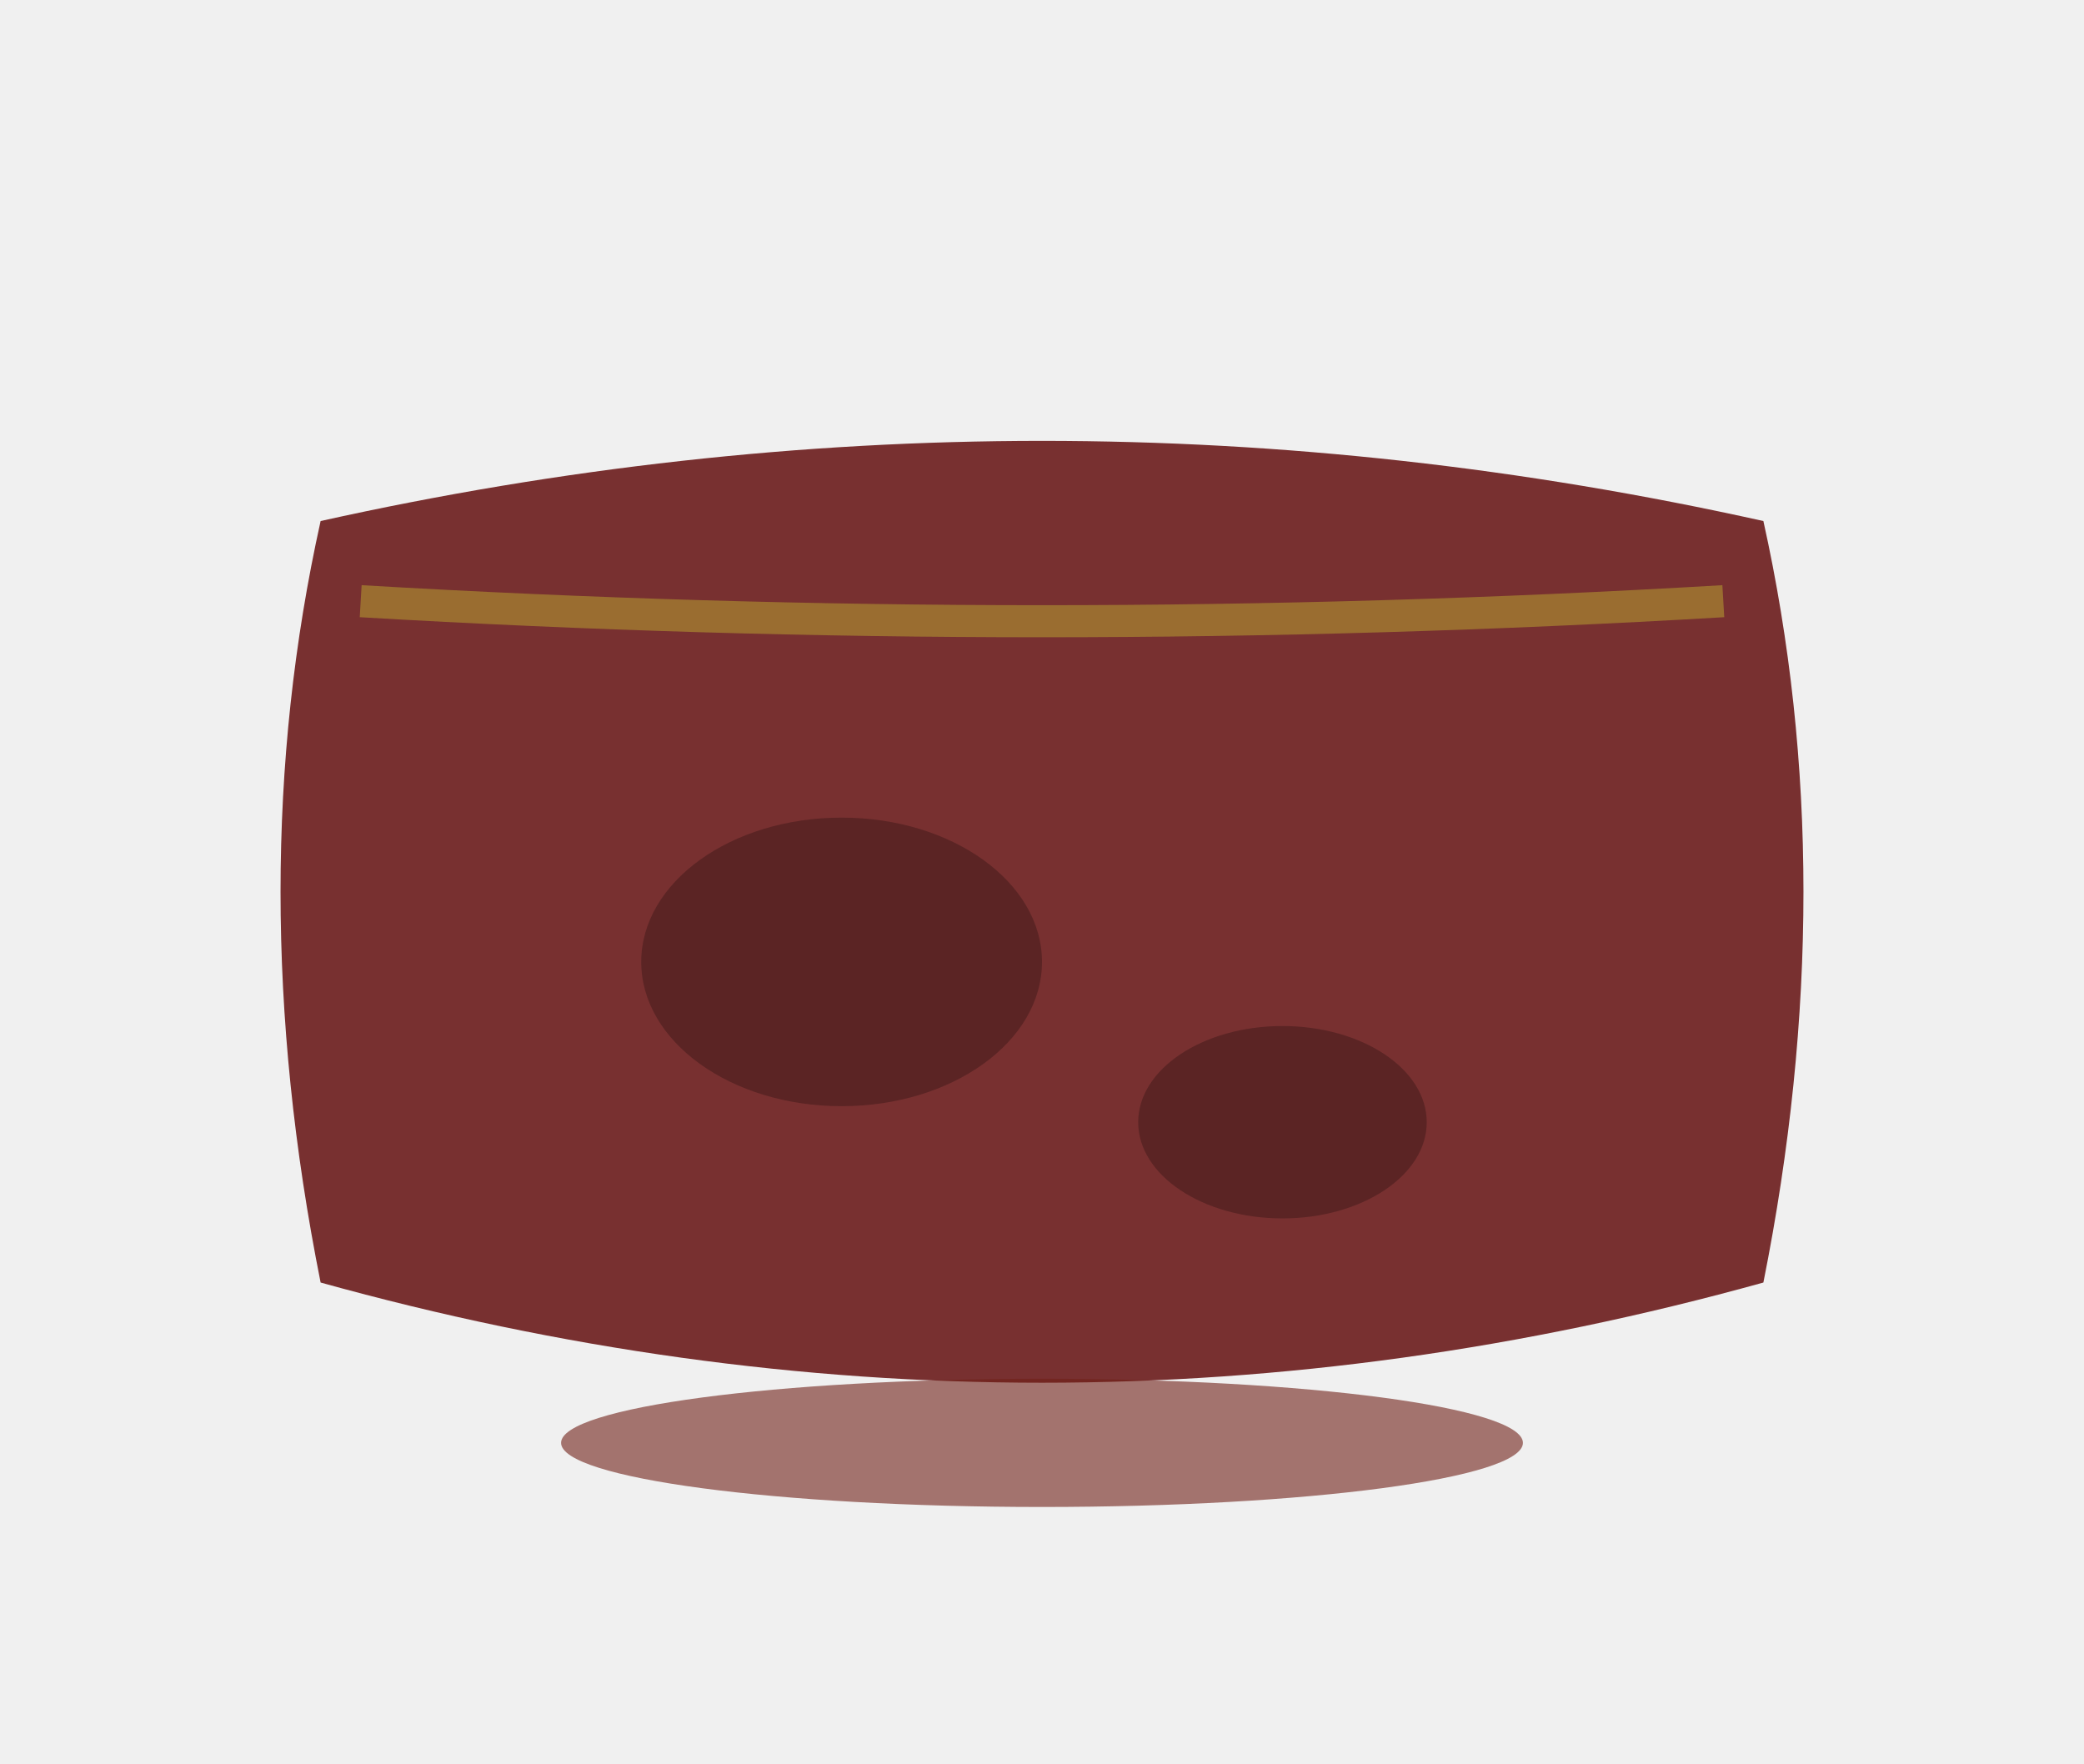
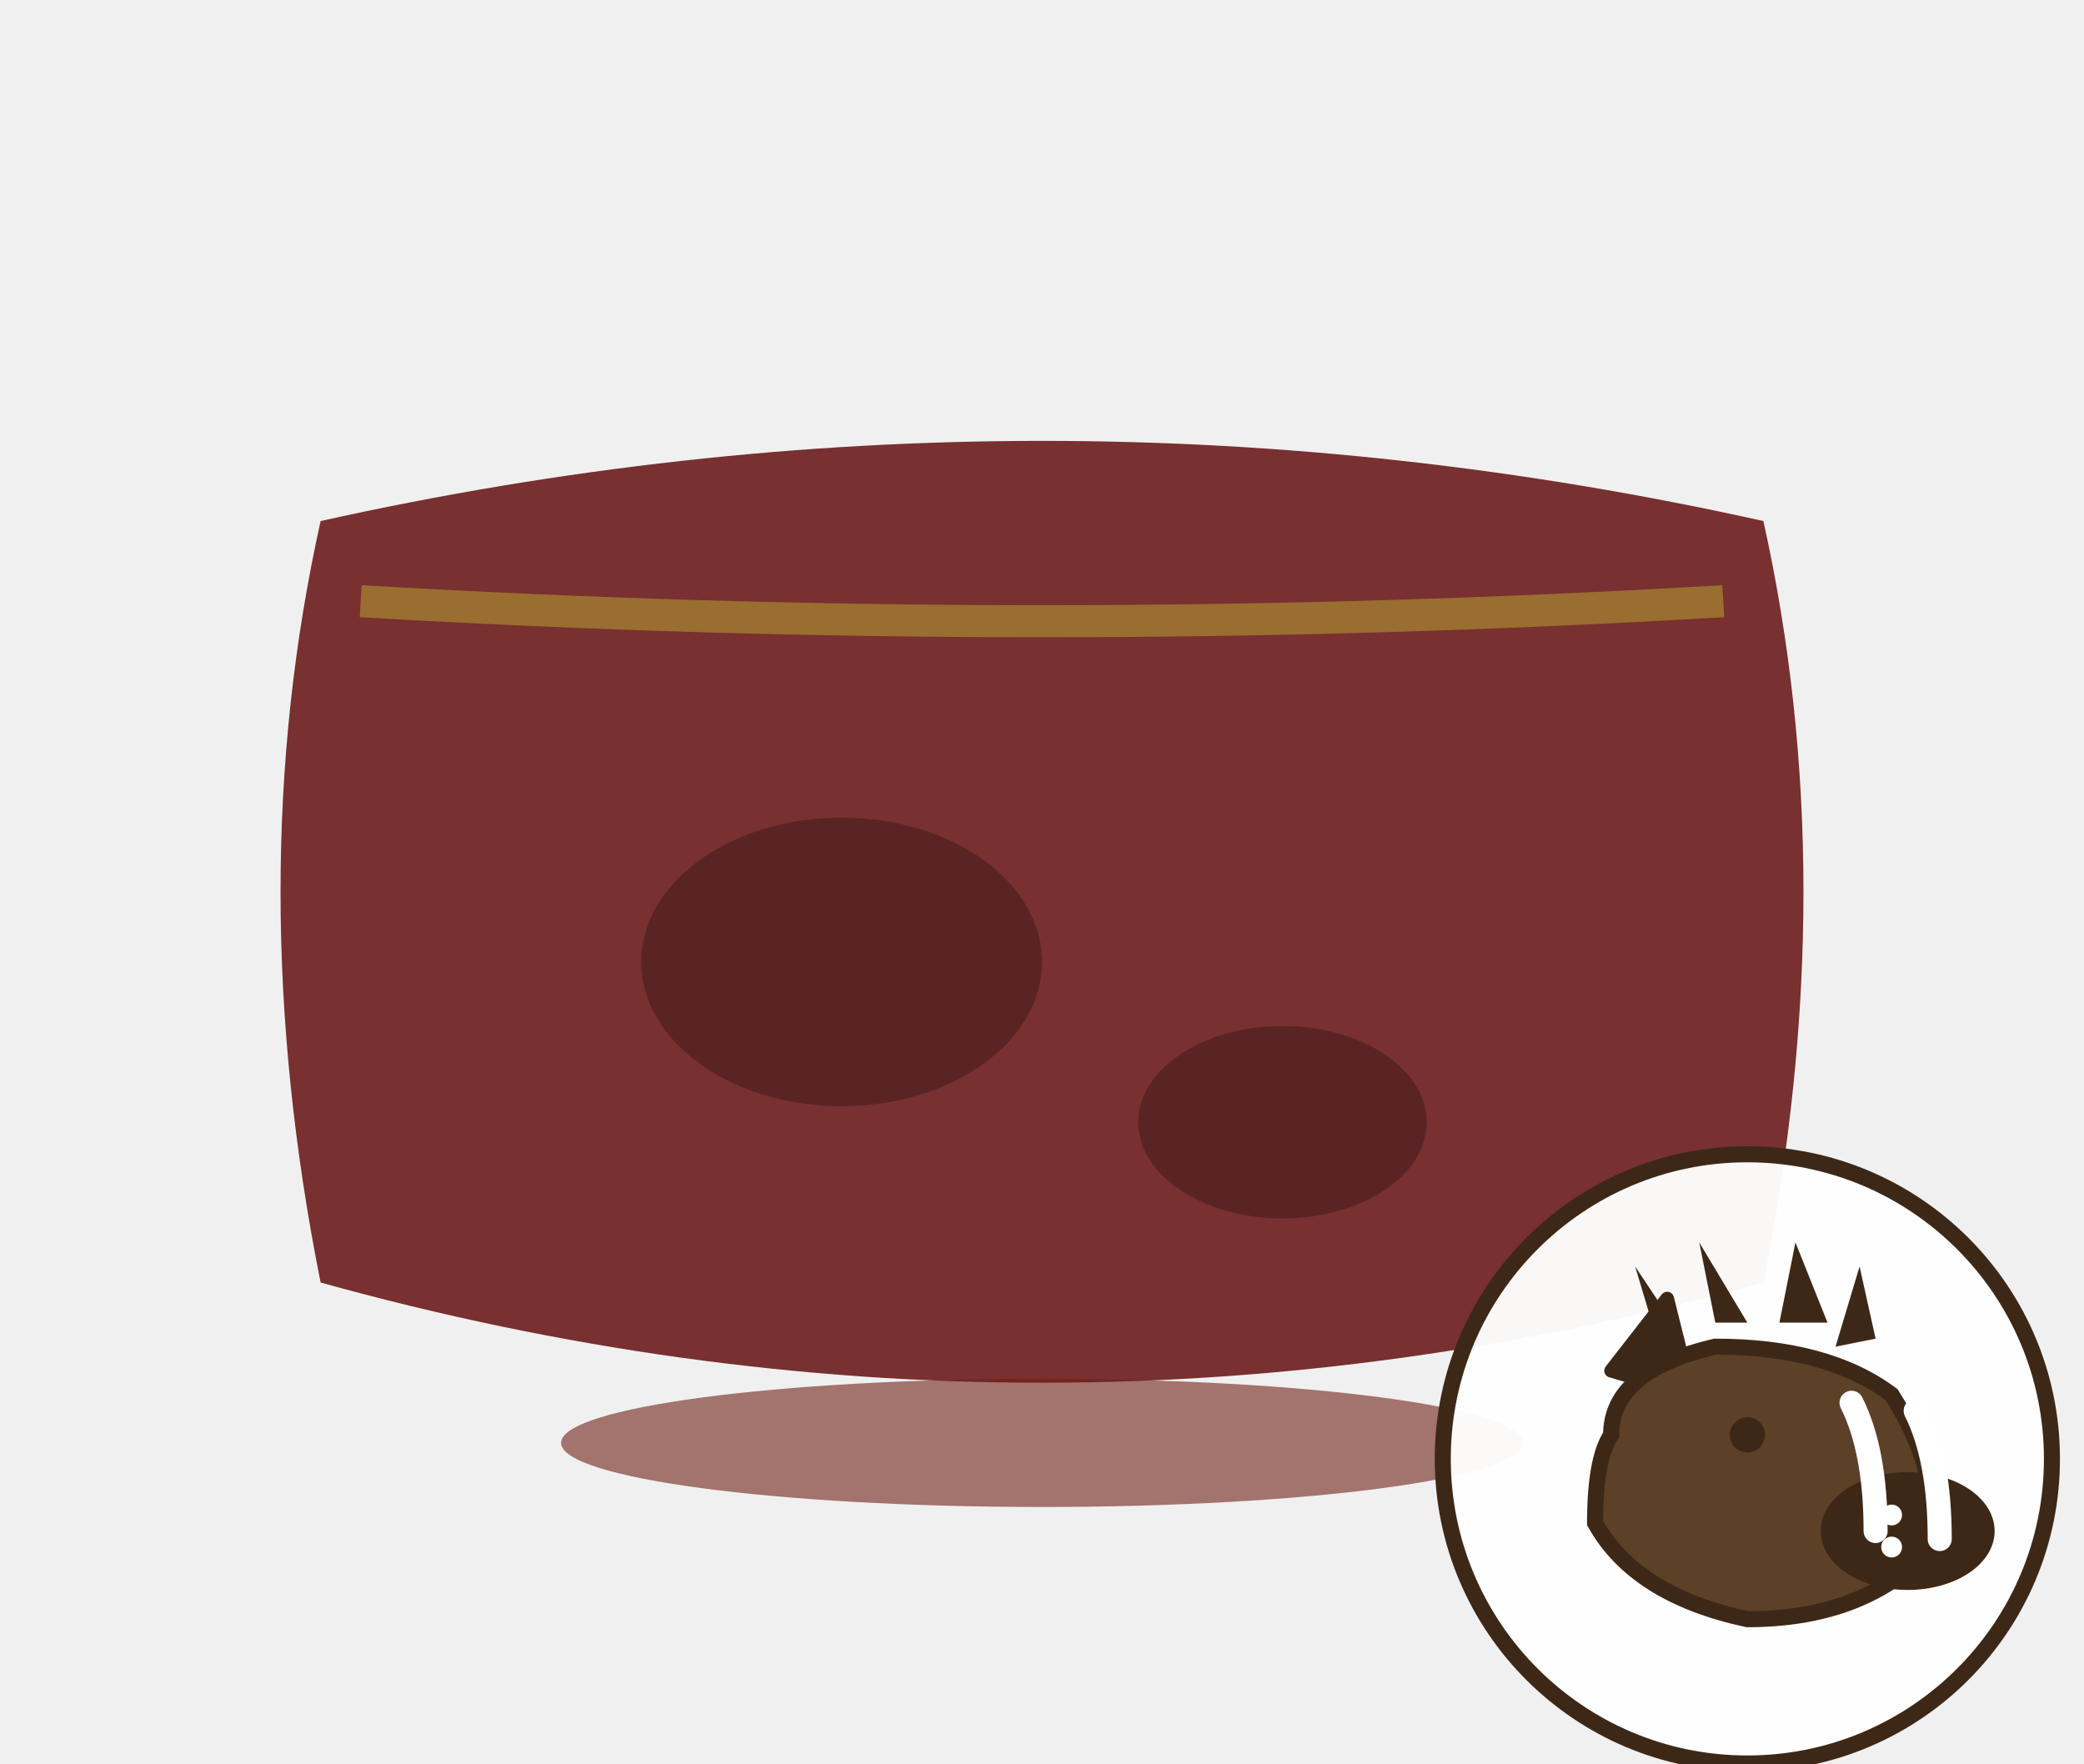
<svg xmlns="http://www.w3.org/2000/svg" viewBox="-130 -110 260 220" font-family="Noto Sans CJK JP, sans-serif">
  <path d="M -90 -45 Q -100 0 -90 50 Q 0 75 90 50 Q 100 0 90 -45 Q 0 -65 -90 -45 Z" fill="#783030" />
  <path d="M -85 -35 Q 0 -30 85 -35" stroke="#A88830" stroke-width="4" fill="none" opacity="0.7" />
  <ellipse cx="-25" cy="10" rx="25" ry="18" fill="#3D1818" opacity="0.5" />
  <ellipse cx="30" cy="30" rx="18" ry="12" fill="#3D1818" opacity="0.5" />
  <ellipse cx="0" cy="70" rx="60" ry="8" fill="#702018" opacity="0.6" />
+   <g transform="translate(88, 72)" data-icon="boar">
+     <circle cx="0" cy="0" r="38" fill="#FFFFFF" fill-opacity="0.96" stroke="#3D2817" stroke-width="2" />
+     <g fill="#3D2817" stroke="none">
+       <path d="M -11 -14 L -14 -24 L -8 -15 Z" />
+       <path d="M -4 -17 L -6 -27 L 0 -17 Z" />
+       <path d="M 4 -17 L 6 -27 L 10 -17 Z" />
+       <path d="M 11 -14 L 14 -24 L 16 -15 Z" />
+     </g>
+     <path d="M -17 -11 L -10 -20 L -7 -8 Z" fill="#3D2817" stroke="#3D2817" stroke-width="1.7" stroke-linejoin="round" />
+     <path d="M -17 -3 Q -17 -11 -4 -14 Q 10 -14 18 -8 Q 25 3 22 12 Q 14 20 0 20 Q -14 17 -19 8 Q -19 0 -17 -3 Z" fill="#5D4028" stroke="#3D2817" stroke-width="2" />
+     <ellipse cx="20" cy="9" rx="10" ry="6.5" fill="#3D2817" stroke="#3D2817" stroke-width="1.7" />
+     <path d="M 16 9 Q 16 -1 13 -7" fill="none" stroke="#FFFFFF" stroke-width="3" stroke-linecap="round" />
+     <path d="M 24 10 Q 24 0 21 -6" fill="none" stroke="#FFFFFF" stroke-width="3" stroke-linecap="round" />
+     <circle cx="18" cy="7" r="1.3" fill="#FFFFFF" />
+     <circle cx="18" cy="11" r="1.3" fill="#FFFFFF" />
+     <circle cx="0" cy="-3" r="2.2" fill="#3D2817" />
+   </g>
</svg>
